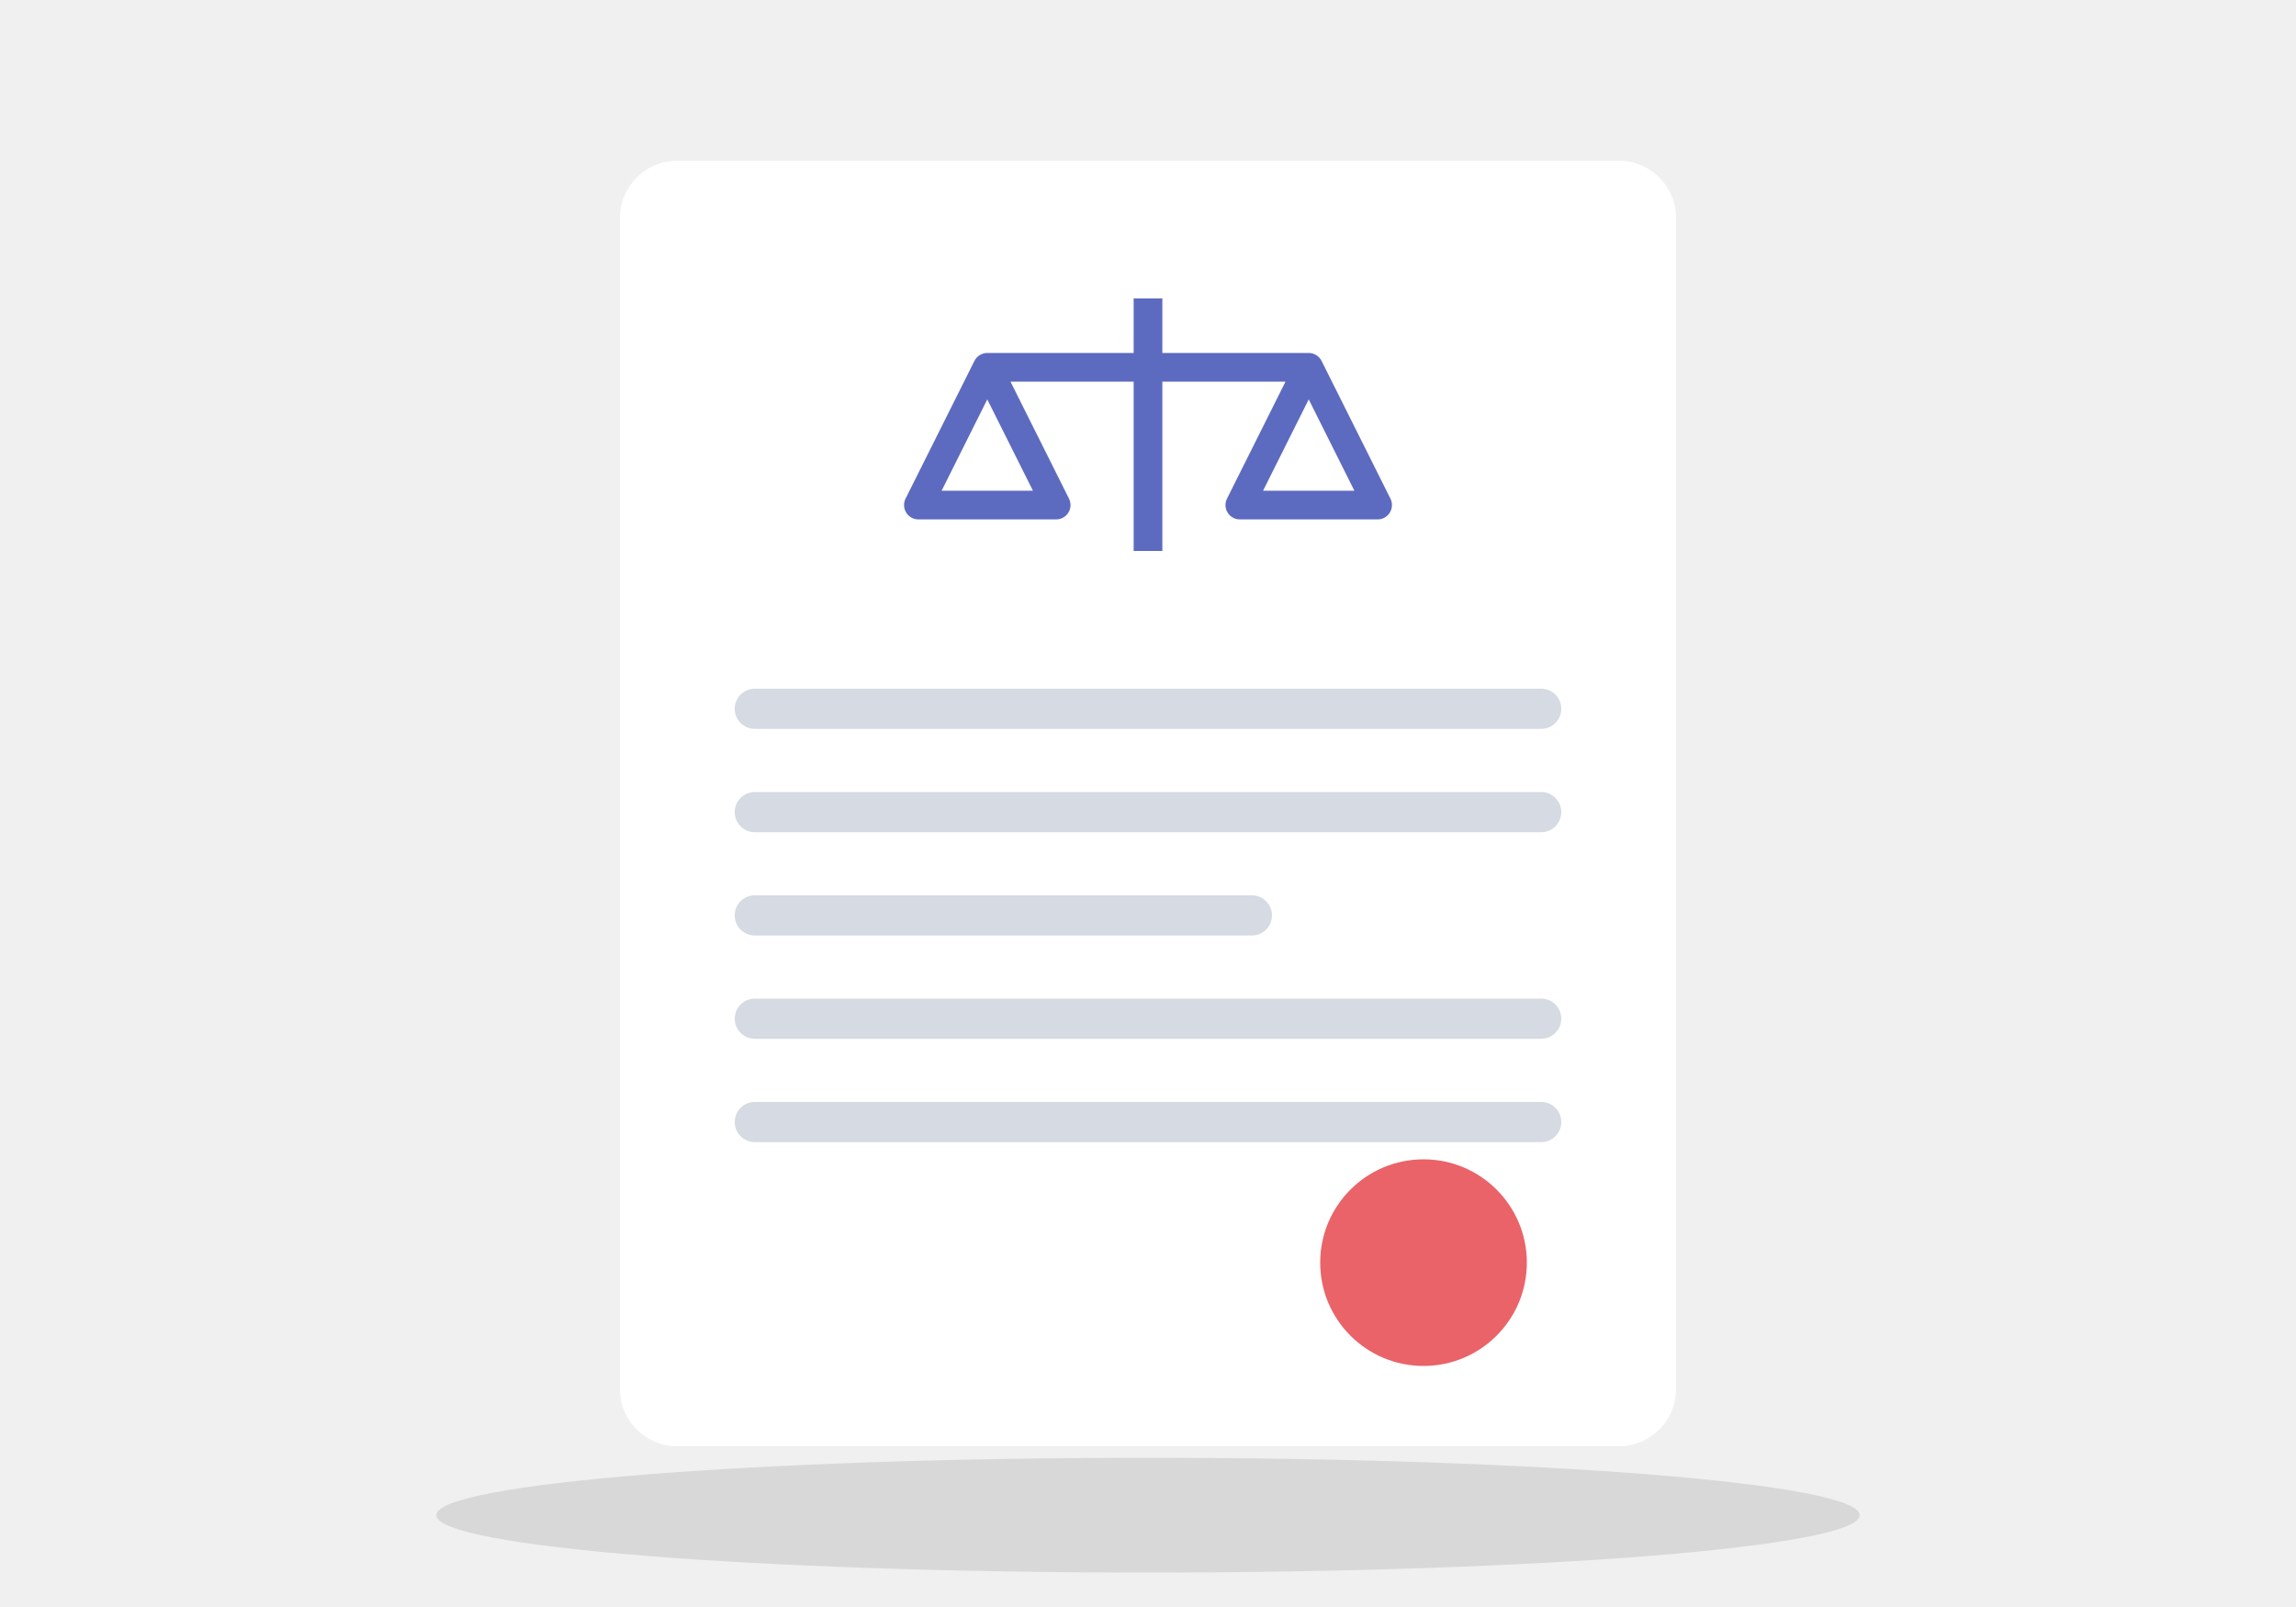
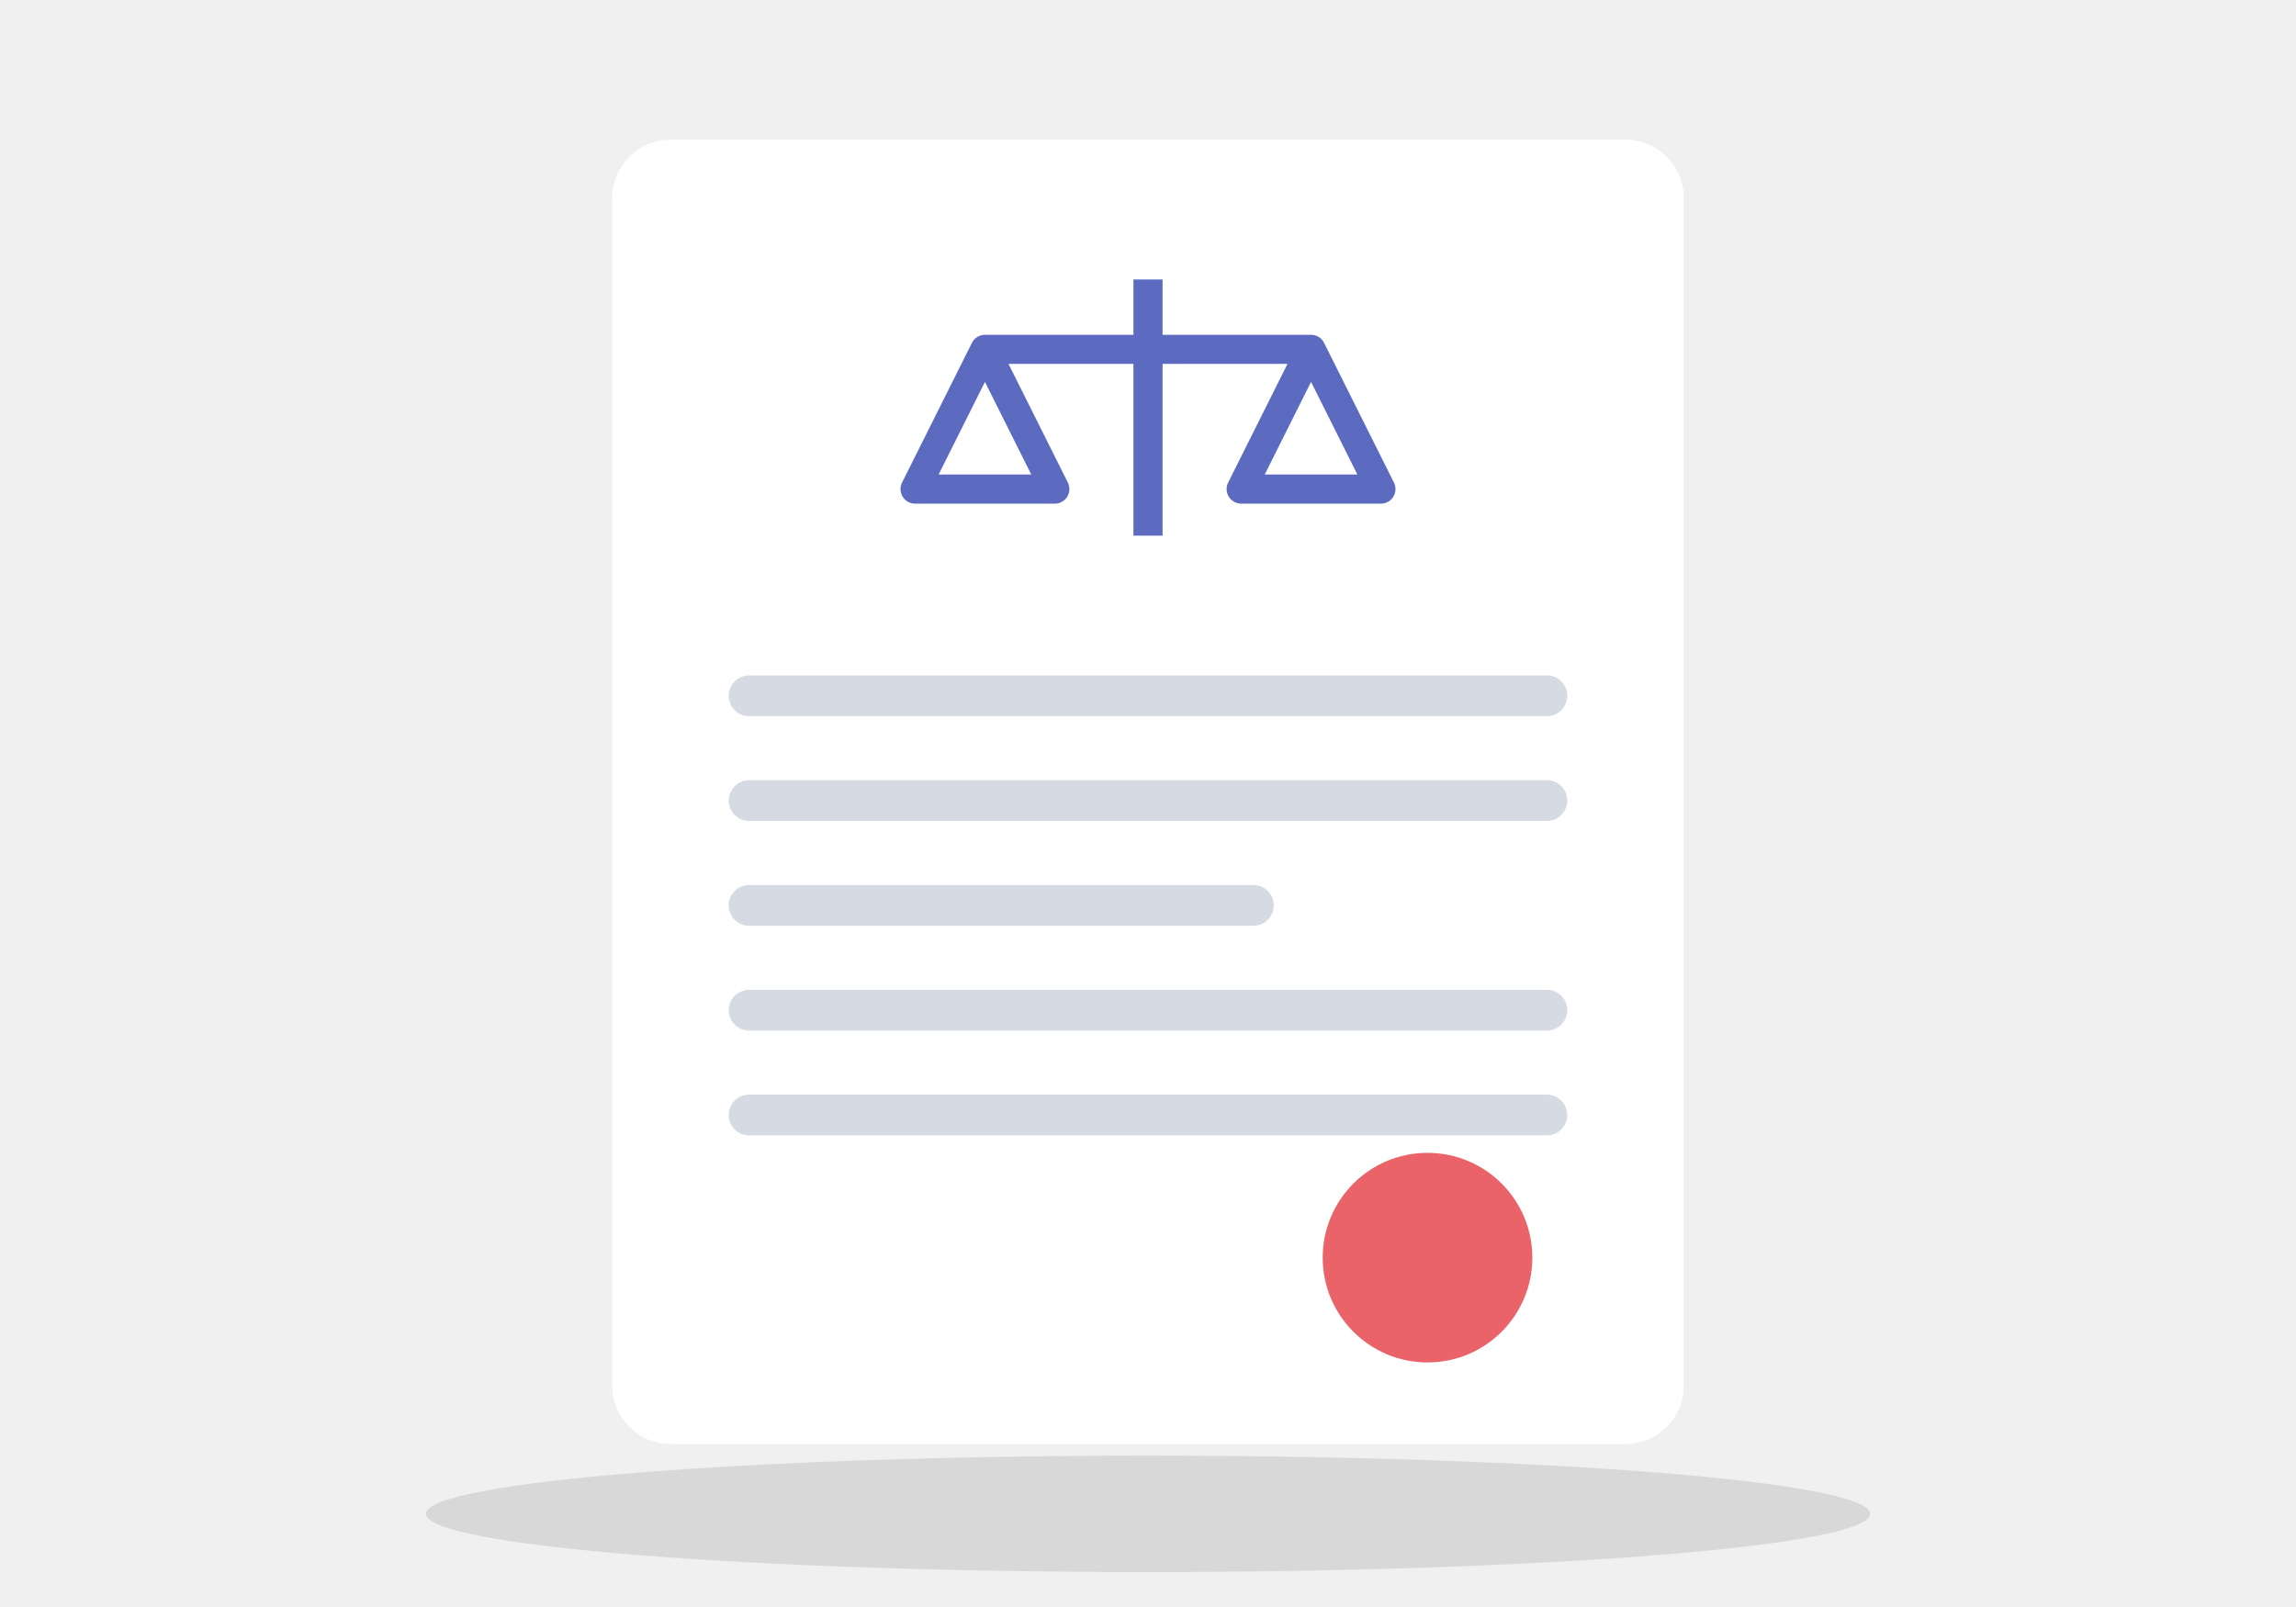
- <svg xmlns="http://www.w3.org/2000/svg" viewBox="0 0 200 140" width="200" height="140">
+ <svg xmlns="http://www.w3.org/2000/svg" viewBox="12 2 176 138" width="200" height="140">
  <ellipse cx="100" cy="132" rx="62" ry="5" fill="#000" opacity=".10" />
  <g>
    <rect x="54" y="14" width="92" height="112" rx="5" fill="#fff" />
    <path d="M100 26v22M86 32h28M86 32l-6 12h12zM114 32l-6 12h12z" fill="none" stroke="#5C6BC0" stroke-width="2.5" stroke-linejoin="round" />
    <rect x="64" y="60" width="72" height="3.5" rx="1.75" fill="#D5DAE3" />
    <rect x="64" y="69" width="72" height="3.5" rx="1.75" fill="#D5DAE3" />
    <rect x="64" y="78" width="46.8" height="3.5" rx="1.75" fill="#D5DAE3" />
    <rect x="64" y="87" width="72" height="3.5" rx="1.75" fill="#D5DAE3" />
    <rect x="64" y="96" width="72" height="3.5" rx="1.75" fill="#D5DAE3" />
    <circle cx="124" cy="110" r="9" fill="#E5484D" opacity=".85" />
  </g>
</svg>
